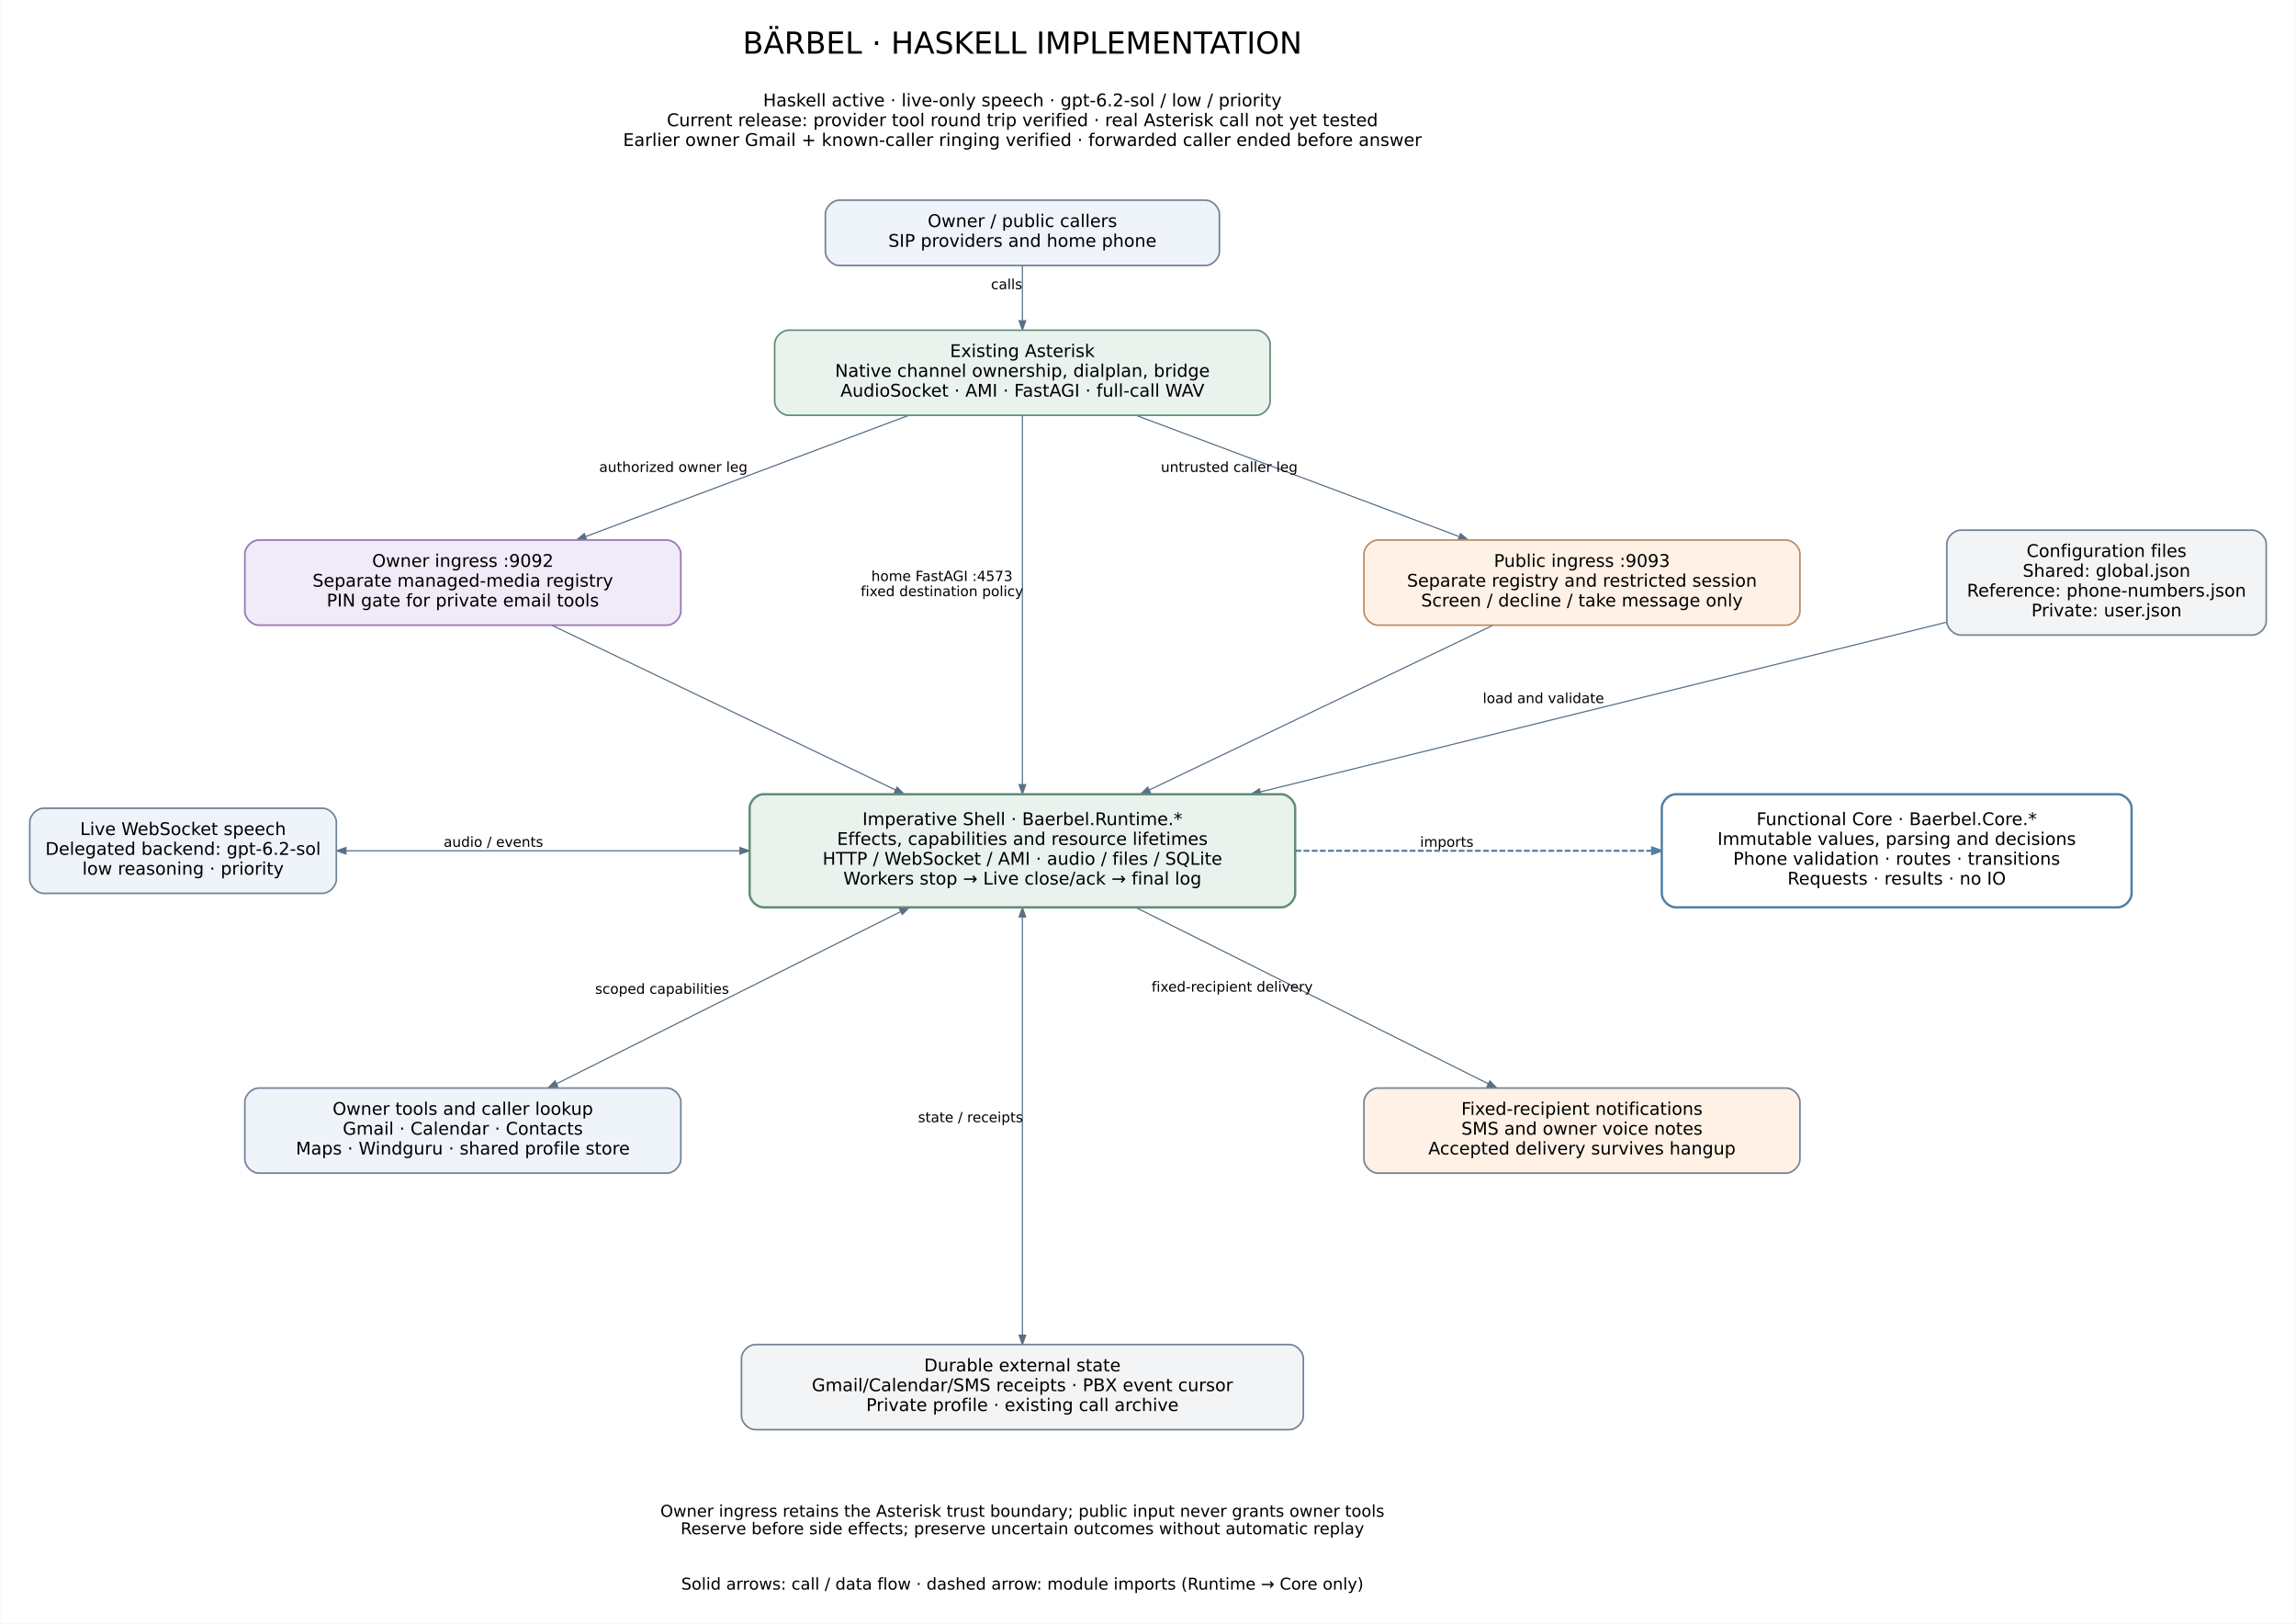
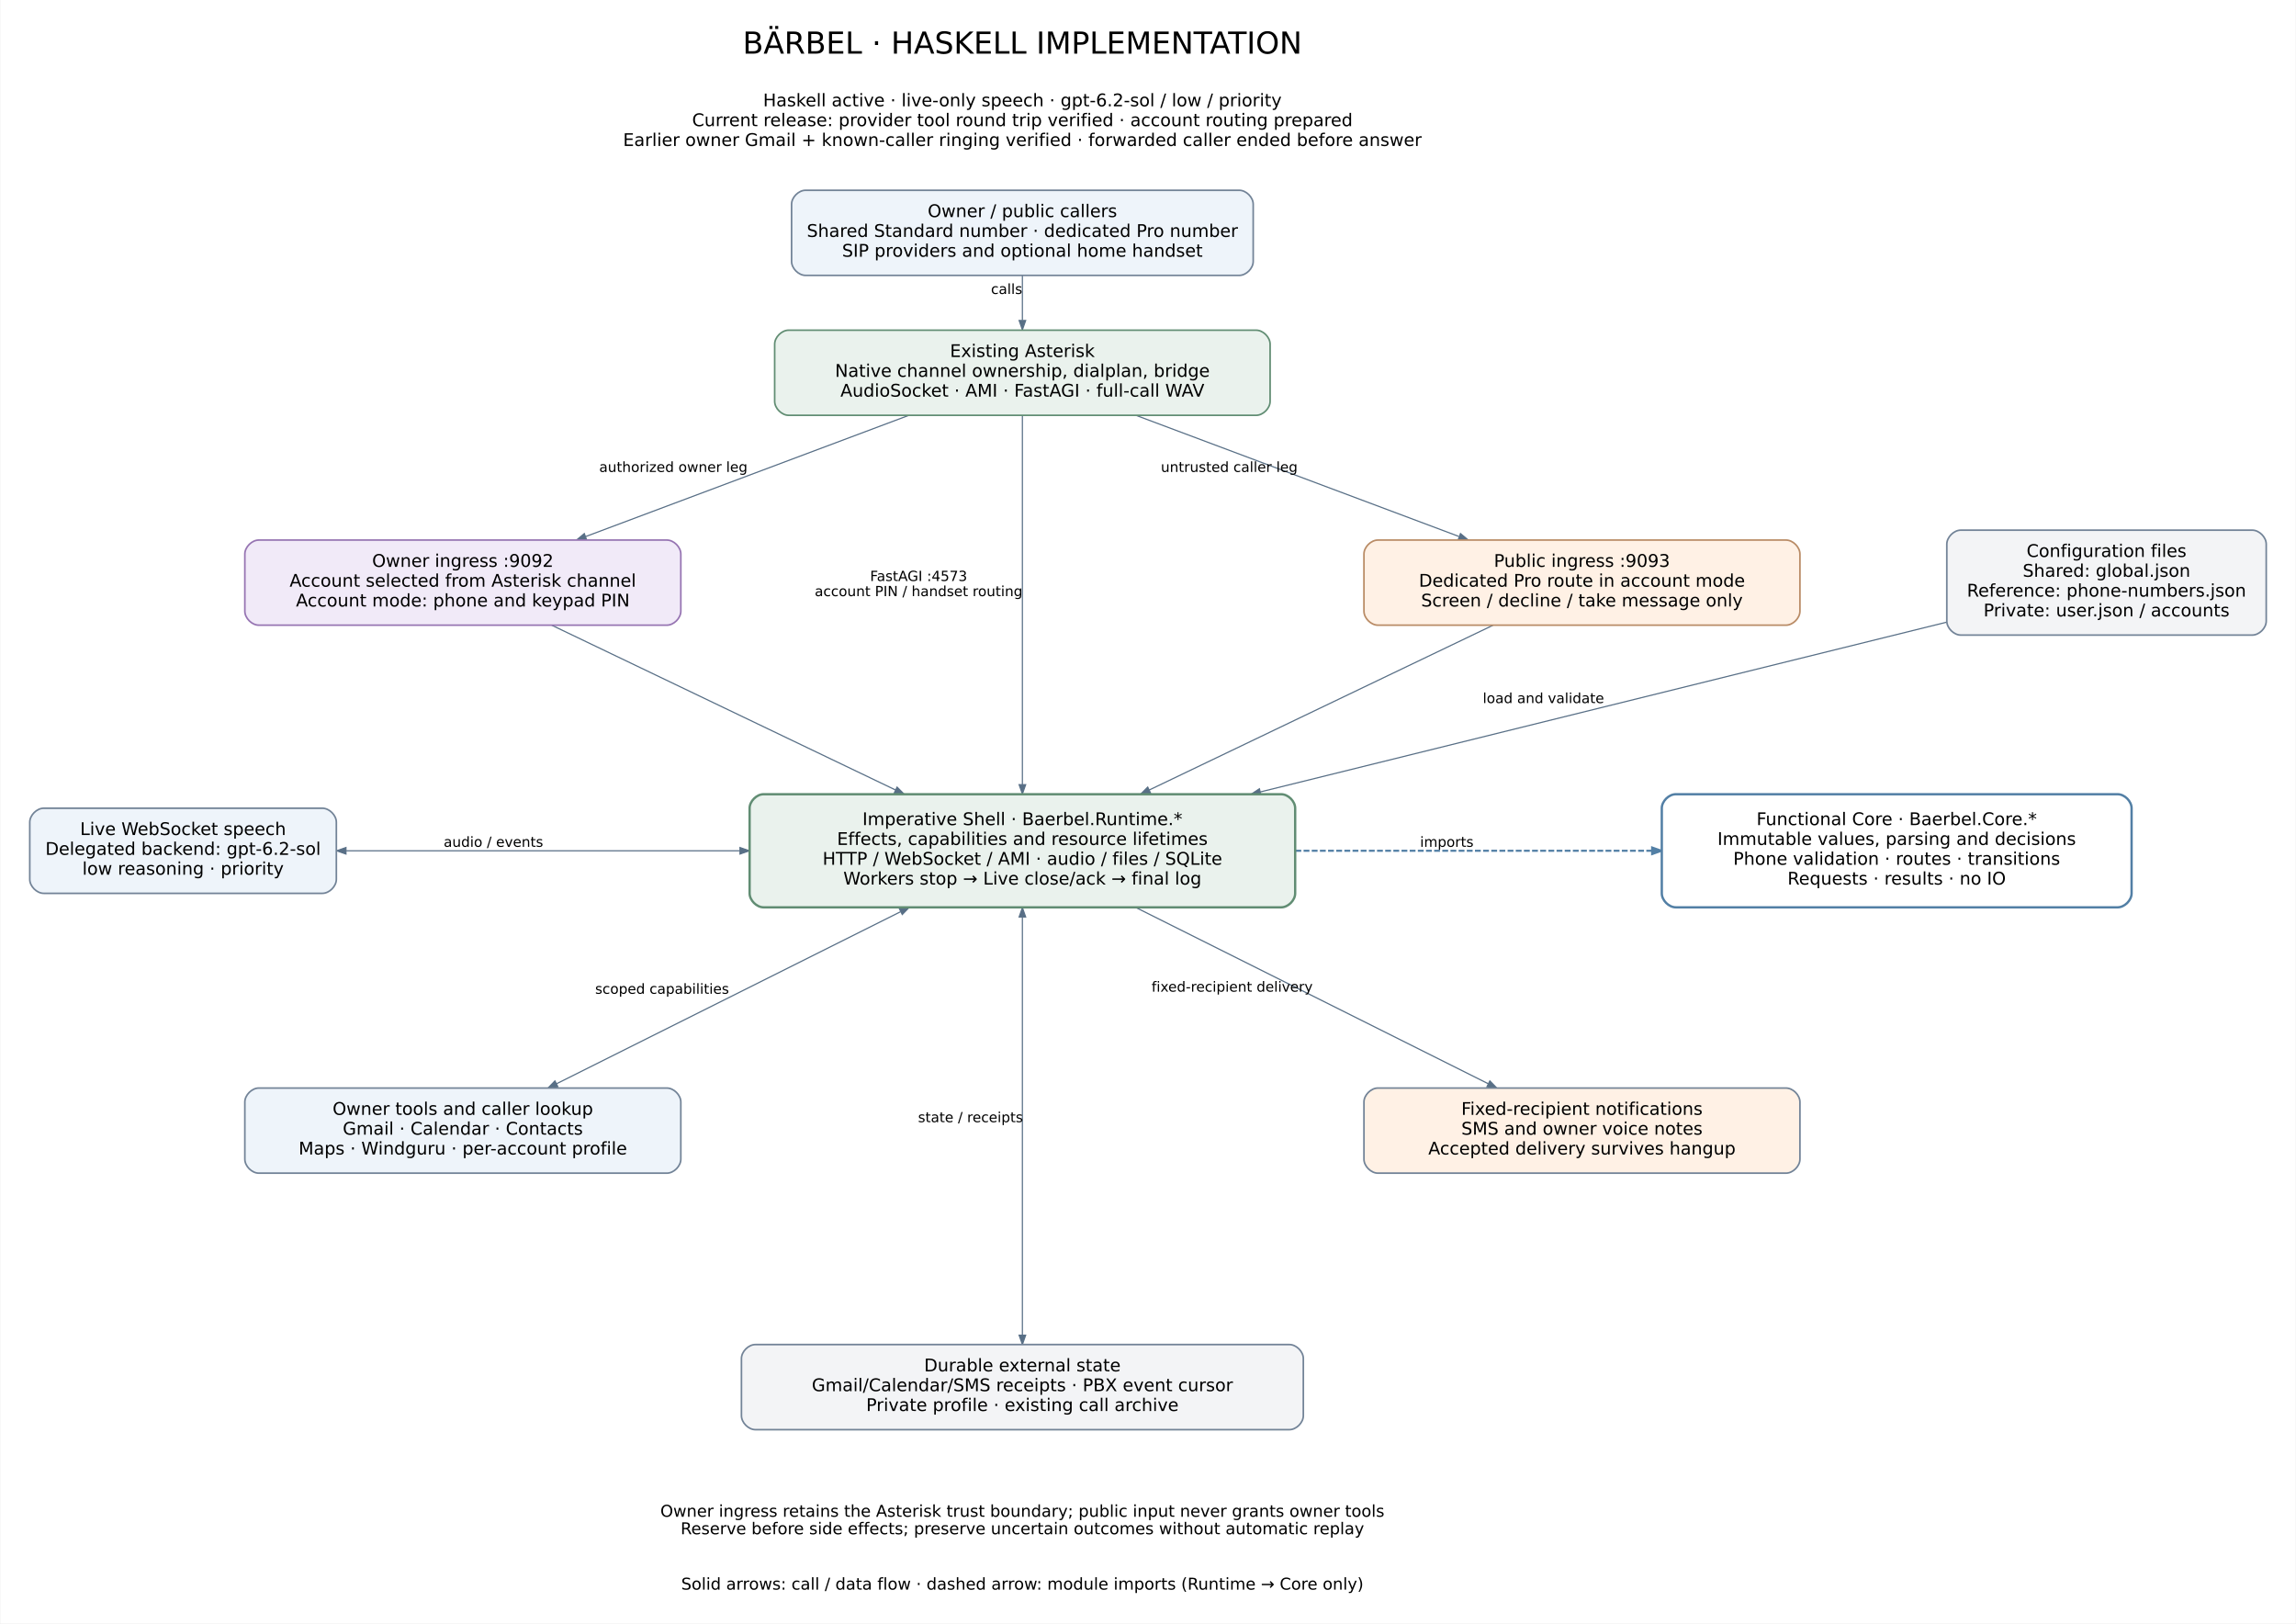
<svg xmlns="http://www.w3.org/2000/svg" width="1969pt" height="1392pt" viewBox="0.00 0.00 1968.90 1392.40">
  <g id="graph0" class="graph" transform="scale(1 1) rotate(0) translate(25.2 1367.2)">
    <polygon fill="#ffffff" stroke="transparent" points="-25.2,25.2 -25.2,-1367.2 1943.7,-1367.2 1943.7,25.2 -25.2,25.2" />
    <g id="edge1" class="edge">
-       <path fill="none" stroke="#586f86" d="M851.5,-1139.37C851.5,-1125.33 851.5,-1108.01 851.5,-1092.2" />
-       <polygon fill="#586f86" stroke="#586f86" points="854.3,-1092.1 851.5,-1084.1 848.7,-1092.1 854.3,-1092.1" />
-       <text text-anchor="middle" x="838" y="-1119.18" font-family="DejaVu Sans" font-size="12.00">calls</text>
+       <path fill="none" stroke="#586f86" d="M851.5,-1130.84C851.5,-1118.74 851.5,-1105.14 851.5,-1092.49" />
+       <polygon fill="#586f86" stroke="#586f86" points="854.3,-1092.34 851.5,-1084.35 848.7,-1092.35 854.3,-1092.34" />
+       <text text-anchor="middle" x="838" y="-1115.07" font-family="DejaVu Sans" font-size="12.00">calls</text>
    </g>
    <g id="edge2" class="edge">
      <path fill="none" stroke="#586f86" d="M754.08,-1010.97C673.64,-980.8 559.69,-938.07 477.09,-907.1" />
      <polygon fill="#586f86" stroke="#586f86" points="477.67,-904.32 469.2,-904.14 475.7,-909.57 477.67,-904.32" />
      <text text-anchor="middle" x="552.08" y="-962.43" font-family="DejaVu Sans" font-size="12.00">authorized owner leg</text>
    </g>
    <g id="edge3" class="edge">
      <path fill="none" stroke="#586f86" d="M948.92,-1010.97C1029.36,-980.8 1143.31,-938.07 1225.91,-907.1" />
      <polygon fill="#586f86" stroke="#586f86" points="1227.3,-909.57 1233.8,-904.14 1225.33,-904.32 1227.3,-909.57" />
      <text text-anchor="middle" x="1028.92" y="-962.43" font-family="DejaVu Sans" font-size="12.00">untrusted caller leg</text>
    </g>
    <g id="edge4" class="edge">
      <path fill="none" stroke="#586f86" d="M851.5,-1010.75C851.5,-938.97 851.5,-779.68 851.5,-694.24" />
      <polygon fill="#586f86" stroke="#586f86" points="854.3,-694.21 851.5,-686.21 848.7,-694.21 854.3,-694.21" />
-       <text text-anchor="middle" x="782.5" y="-868.9" font-family="DejaVu Sans" font-size="12.00">home FastAGI :4573</text>
-       <text text-anchor="middle" x="782.5" y="-855.9" font-family="DejaVu Sans" font-size="12.00">fixed destination policy</text>
+       <text text-anchor="middle" x="762.5" y="-868.9" font-family="DejaVu Sans" font-size="12.00">FastAGI :4573</text>
+       <text text-anchor="middle" x="762.5" y="-855.9" font-family="DejaVu Sans" font-size="12.00">account PIN / handset routing</text>
    </g>
    <g id="edge5" class="edge">
      <path fill="none" stroke="#586f86" d="M447.82,-830.93C527.4,-792.8 652.84,-732.69 742.77,-689.6" />
      <polygon fill="#586f86" stroke="#586f86" points="743.99,-692.12 749.99,-686.14 741.57,-687.07 743.99,-692.12" />
    </g>
    <g id="edge6" class="edge">
      <path fill="none" stroke="#586f86" d="M1255.18,-830.93C1175.6,-792.8 1050.16,-732.69 960.23,-689.6" />
      <polygon fill="#586f86" stroke="#586f86" points="961.43,-687.07 953.01,-686.14 959.01,-692.12 961.43,-687.07" />
    </g>
    <g id="edge7" class="edge">
      <path fill="none" stroke="#527fa5" stroke-width="1.8" stroke-dasharray="5,2" d="M1085.72,-637.5C1183.55,-637.5 1296.33,-637.5 1391.44,-637.5" />
      <polygon fill="#527fa5" stroke="#527fa5" stroke-width="1.8" points="1391.71,-640.3 1399.71,-637.5 1391.71,-634.7 1391.71,-640.3" />
      <text text-anchor="middle" x="1215.58" y="-640.9" font-family="DejaVu Sans" font-size="12.00">imports</text>
    </g>
    <g id="edge8" class="edge">
      <path fill="none" stroke="#586f86" d="M608.95,-637.5C496.67,-637.5 367.27,-637.5 271.53,-637.5" />
      <polygon fill="#586f86" stroke="#586f86" points="609.24,-640.3 617.24,-637.5 609.24,-634.7 609.24,-640.3" />
      <polygon fill="#586f86" stroke="#586f86" points="271.25,-634.7 263.25,-637.5 271.25,-640.3 271.25,-634.7" />
      <text text-anchor="middle" x="397.74" y="-640.9" font-family="DejaVu Sans" font-size="12.00">audio / events</text>
    </g>
    <g id="edge9" class="edge">
      <path fill="none" stroke="#586f86" d="M747.03,-585.26C658.31,-540.9 532.84,-478.17 451.81,-437.66" />
      <polygon fill="#586f86" stroke="#586f86" points="745.96,-587.86 754.36,-588.93 748.46,-582.85 745.96,-587.86" />
      <polygon fill="#586f86" stroke="#586f86" points="453.01,-435.12 444.6,-434.05 450.5,-440.13 453.01,-435.12" />
      <text text-anchor="middle" x="542.42" y="-514.86" font-family="DejaVu Sans" font-size="12.00">scoped capabilities</text>
    </g>
    <g id="edge10" class="edge">
      <path fill="none" stroke="#586f86" d="M948.64,-588.93C1037.67,-544.41 1167.96,-479.27 1251.24,-437.63" />
      <polygon fill="#586f86" stroke="#586f86" points="1252.5,-440.13 1258.4,-434.05 1249.99,-435.12 1252.5,-440.13" />
      <text text-anchor="middle" x="1031.44" y="-516.68" font-family="DejaVu Sans" font-size="12.00">fixed-recipient delivery</text>
    </g>
    <g id="edge11" class="edge">
      <path fill="none" stroke="#586f86" d="M851.5,-580.58C851.5,-487.86 851.5,-306.14 851.5,-222.09" />
      <polygon fill="#586f86" stroke="#586f86" points="848.7,-580.71 851.5,-588.71 854.3,-580.71 848.7,-580.71" />
      <polygon fill="#586f86" stroke="#586f86" points="854.3,-222.03 851.5,-214.03 848.7,-222.03 854.3,-222.03" />
      <text text-anchor="middle" x="807" y="-404.73" font-family="DejaVu Sans" font-size="12.00">state / receipts</text>
    </g>
    <g id="edge12" class="edge">
      <path fill="none" stroke="#586f86" d="M1644.28,-833.56C1488.94,-795.15 1234.32,-732.18 1055.65,-687.99" />
      <polygon fill="#586f86" stroke="#586f86" points="1056.17,-685.23 1047.73,-686.03 1054.83,-690.67 1056.17,-685.23" />
      <text text-anchor="middle" x="1298.46" y="-764.18" font-family="DejaVu Sans" font-size="12.00">load and validate</text>
    </g>
    <g id="node1" class="node">
      <text text-anchor="middle" x="851.5" y="-1321.2" font-family="DejaVu Sans" font-size="26.00">BÄRBEL · HASKELL IMPLEMENTATION</text>
    </g>
    <g id="node2" class="node">
      <text text-anchor="middle" x="851.5" y="-1276" font-family="DejaVu Sans" font-size="15.00">Haskell active · live-only speech · gpt-6.2-sol / low / priority</text>
-       <text text-anchor="middle" x="851.5" y="-1259" font-family="DejaVu Sans" font-size="15.00">Current release: provider tool round trip verified · real Asterisk call not yet tested</text>
+       <text text-anchor="middle" x="851.5" y="-1259" font-family="DejaVu Sans" font-size="15.00">Current release: provider tool round trip verified · account routing prepared</text>
      <text text-anchor="middle" x="851.5" y="-1242" font-family="DejaVu Sans" font-size="15.00">Earlier owner Gmail + known-caller ringing verified · forwarded caller ended before answer</text>
    </g>
    <g id="node3" class="node">
-       <path fill="#eef4fa" stroke="#728397" stroke-width="1.4" d="M1008.5,-1195.5C1008.5,-1195.5 694.5,-1195.5 694.5,-1195.5 688.5,-1195.5 682.5,-1189.5 682.5,-1183.5 682.5,-1183.5 682.5,-1151.5 682.5,-1151.5 682.5,-1145.5 688.5,-1139.5 694.5,-1139.5 694.5,-1139.5 1008.5,-1139.5 1008.5,-1139.5 1014.5,-1139.5 1020.5,-1145.5 1020.5,-1151.5 1020.5,-1151.5 1020.5,-1183.5 1020.5,-1183.5 1020.5,-1189.5 1014.5,-1195.5 1008.5,-1195.5" />
-       <text text-anchor="middle" x="851.5" y="-1172.5" font-family="DejaVu Sans" font-size="15.00">Owner / public callers</text>
-       <text text-anchor="middle" x="851.5" y="-1155.5" font-family="DejaVu Sans" font-size="15.00">SIP providers and home phone</text>
+       <path fill="#eef4fa" stroke="#728397" stroke-width="1.4" d="M1037.5,-1204C1037.5,-1204 665.5,-1204 665.5,-1204 659.5,-1204 653.5,-1198 653.5,-1192 653.5,-1192 653.5,-1143 653.5,-1143 653.5,-1137 659.5,-1131 665.5,-1131 665.5,-1131 1037.5,-1131 1037.5,-1131 1043.5,-1131 1049.5,-1137 1049.5,-1143 1049.5,-1143 1049.5,-1192 1049.5,-1192 1049.5,-1198 1043.5,-1204 1037.5,-1204" />
+       <text text-anchor="middle" x="851.5" y="-1181" font-family="DejaVu Sans" font-size="15.00">Owner / public callers</text>
+       <text text-anchor="middle" x="851.5" y="-1164" font-family="DejaVu Sans" font-size="15.00">Shared Standard number · dedicated Pro number</text>
+       <text text-anchor="middle" x="851.5" y="-1147" font-family="DejaVu Sans" font-size="15.00">SIP providers and optional home handset</text>
    </g>
    <g id="node4" class="node">
      <path fill="#eaf2ed" stroke="#618d73" stroke-width="1.4" d="M1052,-1084C1052,-1084 651,-1084 651,-1084 645,-1084 639,-1078 639,-1072 639,-1072 639,-1023 639,-1023 639,-1017 645,-1011 651,-1011 651,-1011 1052,-1011 1052,-1011 1058,-1011 1064,-1017 1064,-1023 1064,-1023 1064,-1072 1064,-1072 1064,-1078 1058,-1084 1052,-1084" />
      <text text-anchor="middle" x="851.5" y="-1061" font-family="DejaVu Sans" font-size="15.00">Existing Asterisk</text>
      <text text-anchor="middle" x="851.5" y="-1044" font-family="DejaVu Sans" font-size="15.00">Native channel ownership, dialplan, bridge</text>
      <text text-anchor="middle" x="851.5" y="-1027" font-family="DejaVu Sans" font-size="15.00">AudioSocket · AMI · FastAGI · full-call WAV</text>
    </g>
    <g id="node5" class="node">
      <path fill="#f1eaf8" stroke="#9674b2" stroke-width="1.4" d="M546.5,-904C546.5,-904 196.5,-904 196.5,-904 190.5,-904 184.5,-898 184.5,-892 184.5,-892 184.5,-843 184.5,-843 184.5,-837 190.5,-831 196.5,-831 196.5,-831 546.5,-831 546.5,-831 552.5,-831 558.5,-837 558.5,-843 558.5,-843 558.5,-892 558.5,-892 558.5,-898 552.5,-904 546.5,-904" />
      <text text-anchor="middle" x="371.5" y="-881" font-family="DejaVu Sans" font-size="15.00">Owner ingress :9092</text>
-       <text text-anchor="middle" x="371.5" y="-864" font-family="DejaVu Sans" font-size="15.00">Separate managed-media registry</text>
-       <text text-anchor="middle" x="371.5" y="-847" font-family="DejaVu Sans" font-size="15.00">PIN gate for private email tools</text>
+       <text text-anchor="middle" x="371.5" y="-864" font-family="DejaVu Sans" font-size="15.00">Account selected from Asterisk channel</text>
+       <text text-anchor="middle" x="371.5" y="-847" font-family="DejaVu Sans" font-size="15.00">Account mode: phone and keypad PIN</text>
    </g>
    <g id="node6" class="node">
      <path fill="#fff1e5" stroke="#b98b65" stroke-width="1.4" d="M1506.5,-904C1506.5,-904 1156.5,-904 1156.5,-904 1150.5,-904 1144.5,-898 1144.5,-892 1144.5,-892 1144.5,-843 1144.5,-843 1144.5,-837 1150.5,-831 1156.5,-831 1156.5,-831 1506.5,-831 1506.5,-831 1512.5,-831 1518.5,-837 1518.5,-843 1518.5,-843 1518.5,-892 1518.5,-892 1518.5,-898 1512.5,-904 1506.5,-904" />
      <text text-anchor="middle" x="1331.5" y="-881" font-family="DejaVu Sans" font-size="15.00">Public ingress :9093</text>
-       <text text-anchor="middle" x="1331.5" y="-864" font-family="DejaVu Sans" font-size="15.00">Separate registry and restricted session</text>
+       <text text-anchor="middle" x="1331.5" y="-864" font-family="DejaVu Sans" font-size="15.00">Dedicated Pro route in account mode</text>
      <text text-anchor="middle" x="1331.5" y="-847" font-family="DejaVu Sans" font-size="15.00">Screen / decline / take message only</text>
    </g>
    <g id="node7" class="node">
      <path fill="#eaf2ed" stroke="#618d73" stroke-width="2" d="M1073.5,-686C1073.5,-686 629.5,-686 629.5,-686 623.5,-686 617.5,-680 617.5,-674 617.5,-674 617.5,-601 617.5,-601 617.5,-595 623.5,-589 629.5,-589 629.5,-589 1073.5,-589 1073.5,-589 1079.5,-589 1085.5,-595 1085.5,-601 1085.5,-601 1085.5,-674 1085.5,-674 1085.5,-680 1079.5,-686 1073.5,-686" />
      <text text-anchor="middle" x="851.5" y="-659.5" font-family="DejaVu Sans" font-size="15.00">Imperative Shell · Baerbel.Runtime.*</text>
      <text text-anchor="middle" x="851.5" y="-642.5" font-family="DejaVu Sans" font-size="15.00">Effects, capabilities and resource lifetimes</text>
      <text text-anchor="middle" x="851.5" y="-625.5" font-family="DejaVu Sans" font-size="15.00">HTTP / WebSocket / AMI · audio / files / SQLite</text>
      <text text-anchor="middle" x="851.5" y="-608.5" font-family="DejaVu Sans" font-size="15.00">Workers stop → Live close/ack → final log</text>
    </g>
    <g id="node8" class="node">
      <path fill="#ffffff" stroke="#527fa5" stroke-width="2" d="M1791,-686C1791,-686 1412,-686 1412,-686 1406,-686 1400,-680 1400,-674 1400,-674 1400,-601 1400,-601 1400,-595 1406,-589 1412,-589 1412,-589 1791,-589 1791,-589 1797,-589 1803,-595 1803,-601 1803,-601 1803,-674 1803,-674 1803,-680 1797,-686 1791,-686" />
      <text text-anchor="middle" x="1601.5" y="-659.5" font-family="DejaVu Sans" font-size="15.00">Functional Core · Baerbel.Core.*</text>
      <text text-anchor="middle" x="1601.5" y="-642.5" font-family="DejaVu Sans" font-size="15.00">Immutable values, parsing and decisions</text>
      <text text-anchor="middle" x="1601.5" y="-625.5" font-family="DejaVu Sans" font-size="15.00">Phone validation · routes · transitions</text>
      <text text-anchor="middle" x="1601.5" y="-608.5" font-family="DejaVu Sans" font-size="15.00">Requests · results · no IO</text>
    </g>
    <g id="node9" class="node">
      <path fill="#eef4fa" stroke="#728397" stroke-width="1.4" d="M251,-674C251,-674 12,-674 12,-674 6,-674 0,-668 0,-662 0,-662 0,-613 0,-613 0,-607 6,-601 12,-601 12,-601 251,-601 251,-601 257,-601 263,-607 263,-613 263,-613 263,-662 263,-662 263,-668 257,-674 251,-674" />
      <text text-anchor="middle" x="131.5" y="-651" font-family="DejaVu Sans" font-size="15.00">Live WebSocket speech</text>
      <text text-anchor="middle" x="131.5" y="-634" font-family="DejaVu Sans" font-size="15.00">Delegated backend: gpt-6.2-sol</text>
      <text text-anchor="middle" x="131.5" y="-617" font-family="DejaVu Sans" font-size="15.00">low reasoning · priority</text>
    </g>
    <g id="node10" class="node">
      <path fill="#eef4fa" stroke="#728397" stroke-width="1.4" d="M546.5,-434C546.5,-434 196.5,-434 196.5,-434 190.5,-434 184.5,-428 184.5,-422 184.5,-422 184.5,-373 184.5,-373 184.5,-367 190.5,-361 196.5,-361 196.5,-361 546.5,-361 546.5,-361 552.5,-361 558.5,-367 558.5,-373 558.5,-373 558.5,-422 558.5,-422 558.5,-428 552.5,-434 546.5,-434" />
      <text text-anchor="middle" x="371.5" y="-411" font-family="DejaVu Sans" font-size="15.00">Owner tools and caller lookup</text>
      <text text-anchor="middle" x="371.5" y="-394" font-family="DejaVu Sans" font-size="15.00">Gmail · Calendar · Contacts</text>
-       <text text-anchor="middle" x="371.5" y="-377" font-family="DejaVu Sans" font-size="15.00">Maps · Windguru · shared profile store</text>
+       <text text-anchor="middle" x="371.5" y="-377" font-family="DejaVu Sans" font-size="15.00">Maps · Windguru · per-account profile</text>
    </g>
    <g id="node11" class="node">
      <path fill="#fff1e5" stroke="#728397" stroke-width="1.4" d="M1506.5,-434C1506.5,-434 1156.5,-434 1156.5,-434 1150.5,-434 1144.5,-428 1144.5,-422 1144.5,-422 1144.5,-373 1144.5,-373 1144.5,-367 1150.5,-361 1156.5,-361 1156.5,-361 1506.5,-361 1506.5,-361 1512.5,-361 1518.5,-367 1518.5,-373 1518.5,-373 1518.5,-422 1518.5,-422 1518.5,-428 1512.5,-434 1506.5,-434" />
      <text text-anchor="middle" x="1331.5" y="-411" font-family="DejaVu Sans" font-size="15.00">Fixed-recipient notifications</text>
      <text text-anchor="middle" x="1331.5" y="-394" font-family="DejaVu Sans" font-size="15.00">SMS and owner voice notes</text>
      <text text-anchor="middle" x="1331.5" y="-377" font-family="DejaVu Sans" font-size="15.00">Accepted delivery survives hangup</text>
    </g>
    <g id="node12" class="node">
      <path fill="#f3f4f6" stroke="#728397" stroke-width="1.4" d="M1080.5,-214C1080.5,-214 622.5,-214 622.5,-214 616.5,-214 610.5,-208 610.5,-202 610.5,-202 610.5,-153 610.5,-153 610.5,-147 616.5,-141 622.5,-141 622.5,-141 1080.5,-141 1080.5,-141 1086.5,-141 1092.5,-147 1092.5,-153 1092.5,-153 1092.5,-202 1092.5,-202 1092.5,-208 1086.5,-214 1080.5,-214" />
      <text text-anchor="middle" x="851.5" y="-191" font-family="DejaVu Sans" font-size="15.00">Durable external state</text>
      <text text-anchor="middle" x="851.5" y="-174" font-family="DejaVu Sans" font-size="15.00">Gmail/Calendar/SMS receipts · PBX event cursor</text>
      <text text-anchor="middle" x="851.5" y="-157" font-family="DejaVu Sans" font-size="15.00">Private profile · existing call archive</text>
    </g>
    <g id="node13" class="node">
      <path fill="#f3f4f6" stroke="#728397" stroke-width="1.4" d="M1906.5,-912.5C1906.5,-912.5 1656.5,-912.5 1656.5,-912.5 1650.5,-912.5 1644.5,-906.5 1644.5,-900.5 1644.5,-900.5 1644.5,-834.5 1644.5,-834.5 1644.5,-828.5 1650.5,-822.5 1656.5,-822.5 1656.5,-822.5 1906.5,-822.5 1906.5,-822.5 1912.5,-822.5 1918.5,-828.5 1918.5,-834.5 1918.5,-834.5 1918.5,-900.5 1918.5,-900.5 1918.5,-906.5 1912.5,-912.5 1906.5,-912.5" />
      <text text-anchor="middle" x="1781.5" y="-889.5" font-family="DejaVu Sans" font-size="15.00">Configuration files</text>
      <text text-anchor="middle" x="1781.5" y="-872.5" font-family="DejaVu Sans" font-size="15.00">Shared: global.json</text>
      <text text-anchor="middle" x="1781.5" y="-855.5" font-family="DejaVu Sans" font-size="15.00">Reference: phone-numbers.json</text>
-       <text text-anchor="middle" x="1781.5" y="-838.5" font-family="DejaVu Sans" font-size="15.00">Private: user.json</text>
+       <text text-anchor="middle" x="1781.5" y="-838.5" font-family="DejaVu Sans" font-size="15.00">Private: user.json / accounts</text>
    </g>
    <g id="node14" class="node">
      <text text-anchor="middle" x="851.5" y="-66.3" font-family="DejaVu Sans" font-size="14.00">Owner ingress retains the Asterisk trust boundary; public input never grants owner tools</text>
      <text text-anchor="middle" x="851.5" y="-51.3" font-family="DejaVu Sans" font-size="14.00">Reserve before side effects; preserve uncertain outcomes without automatic replay</text>
    </g>
    <g id="node15" class="node">
      <text text-anchor="middle" x="851.5" y="-3.8" font-family="DejaVu Sans" font-size="14.00">Solid arrows: call / data flow · dashed arrow: module imports (Runtime → Core only)</text>
    </g>
  </g>
</svg>
